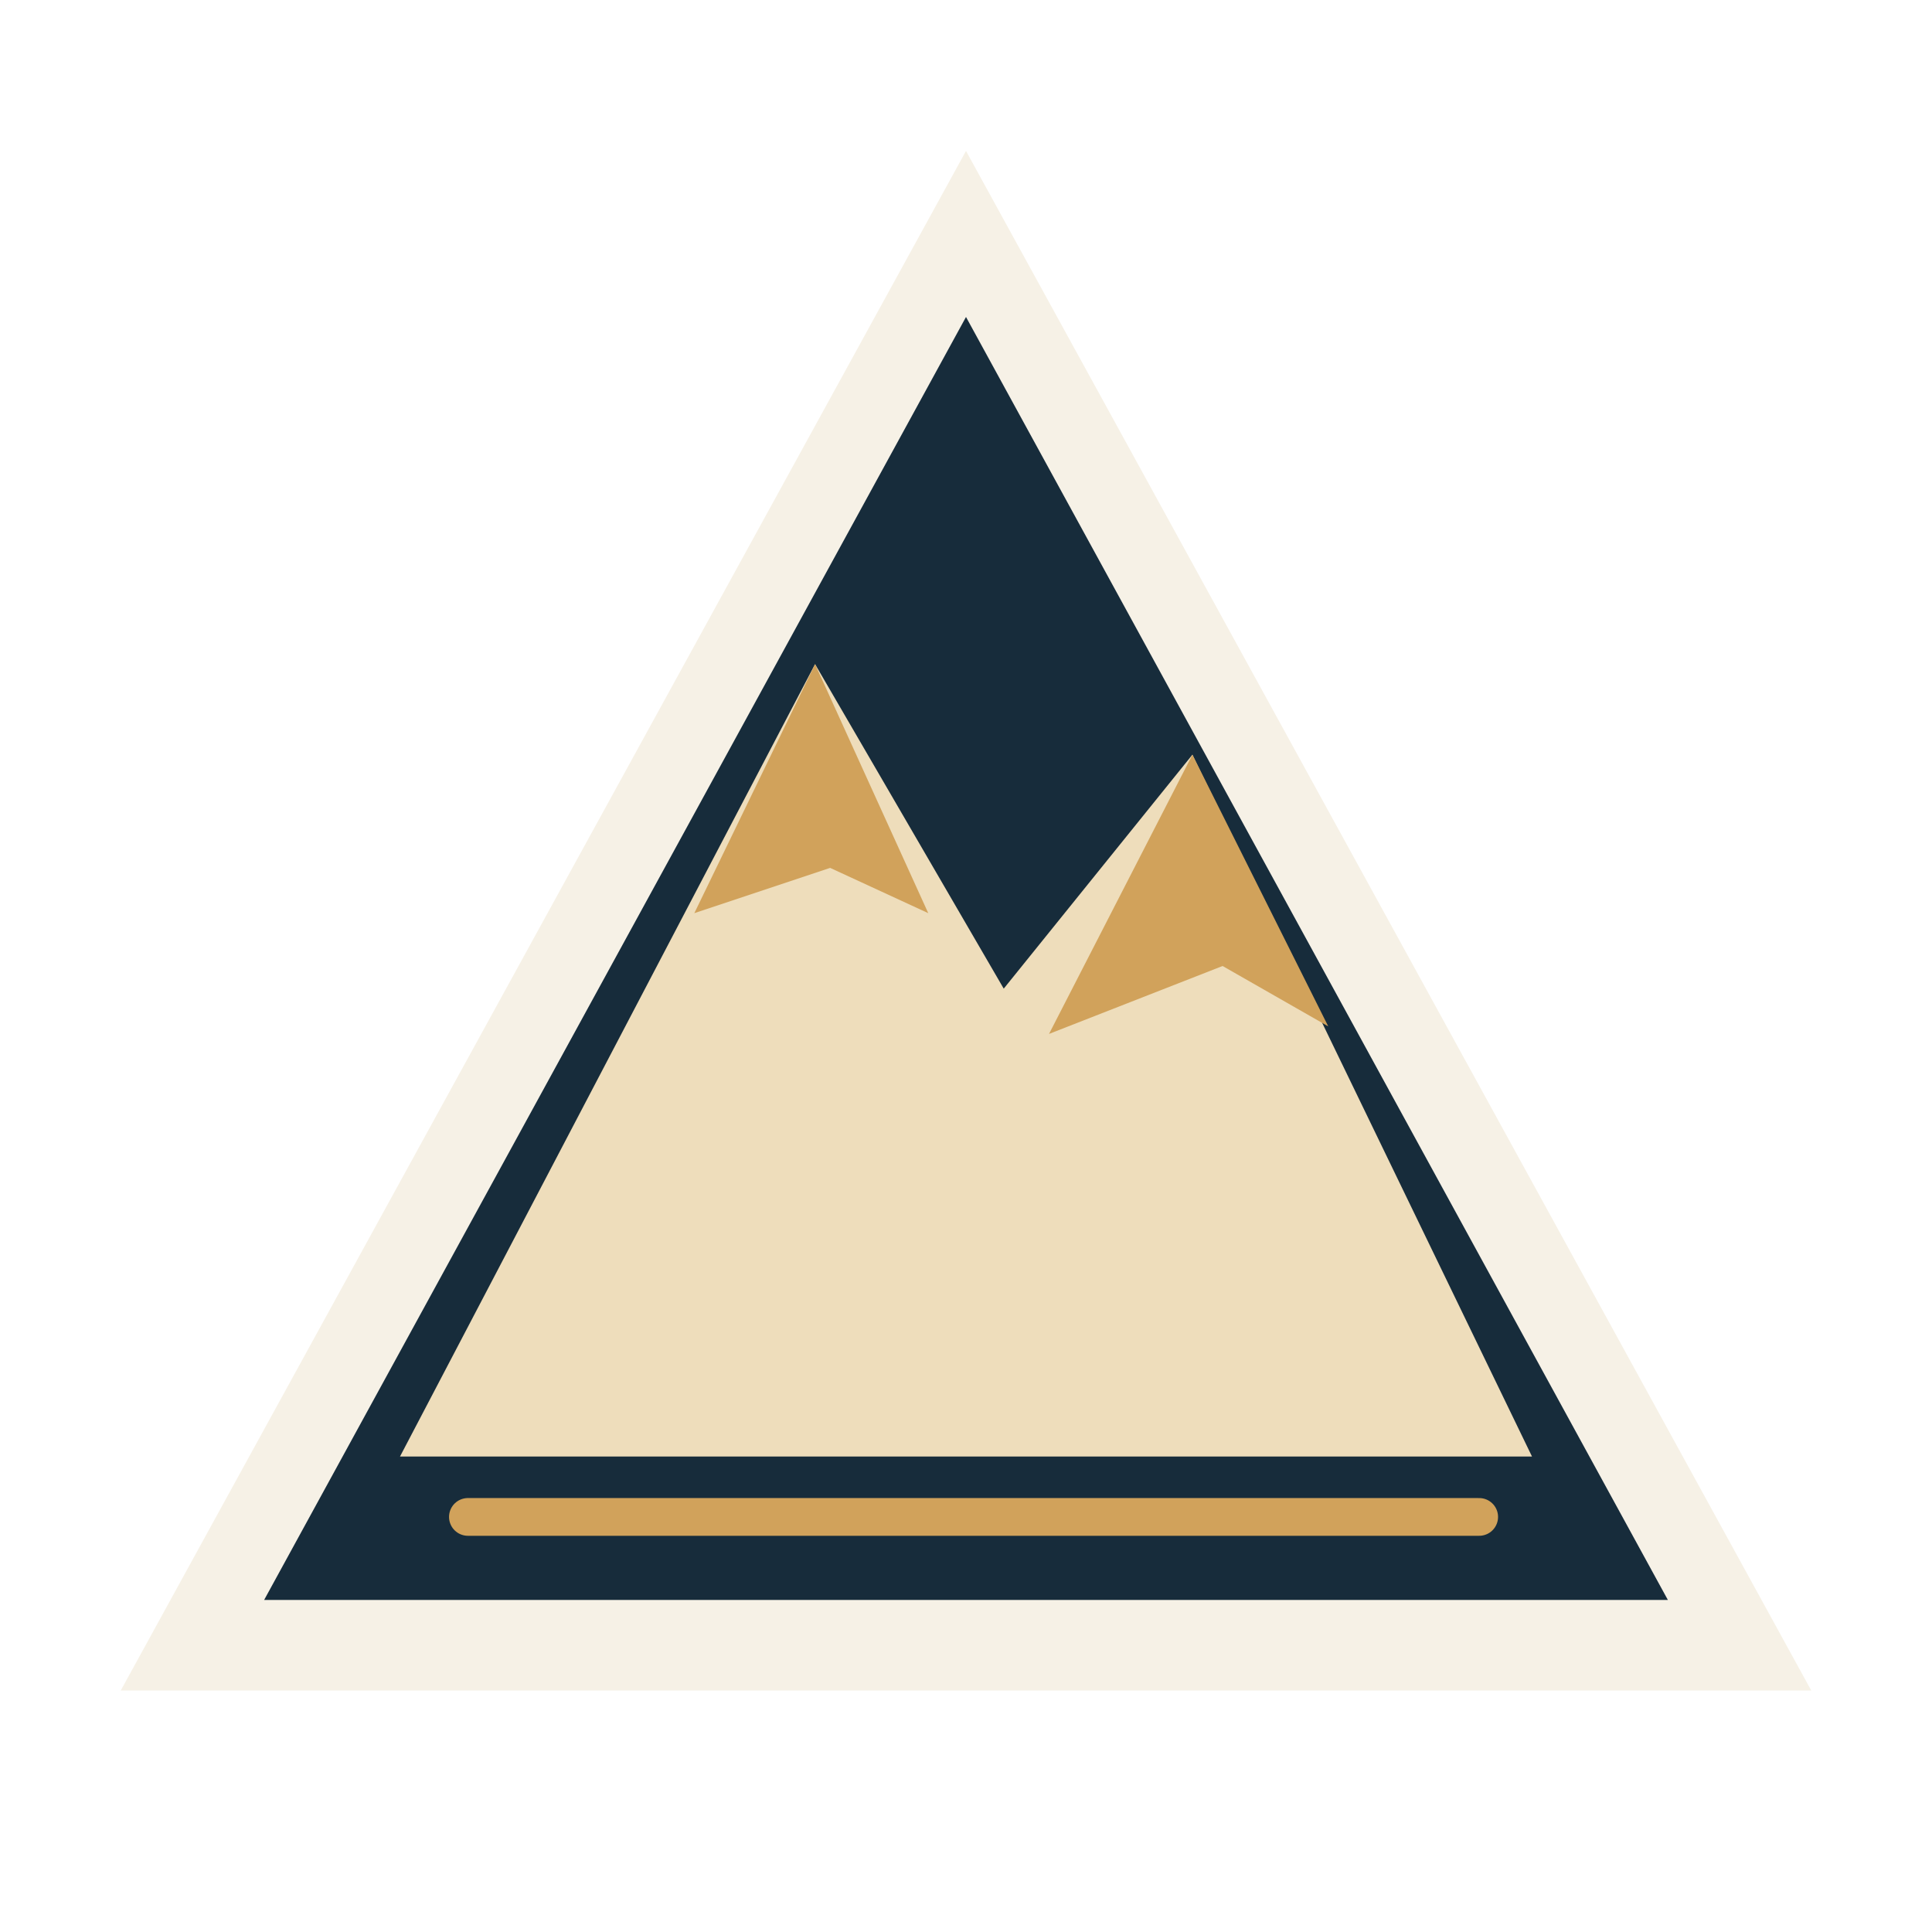
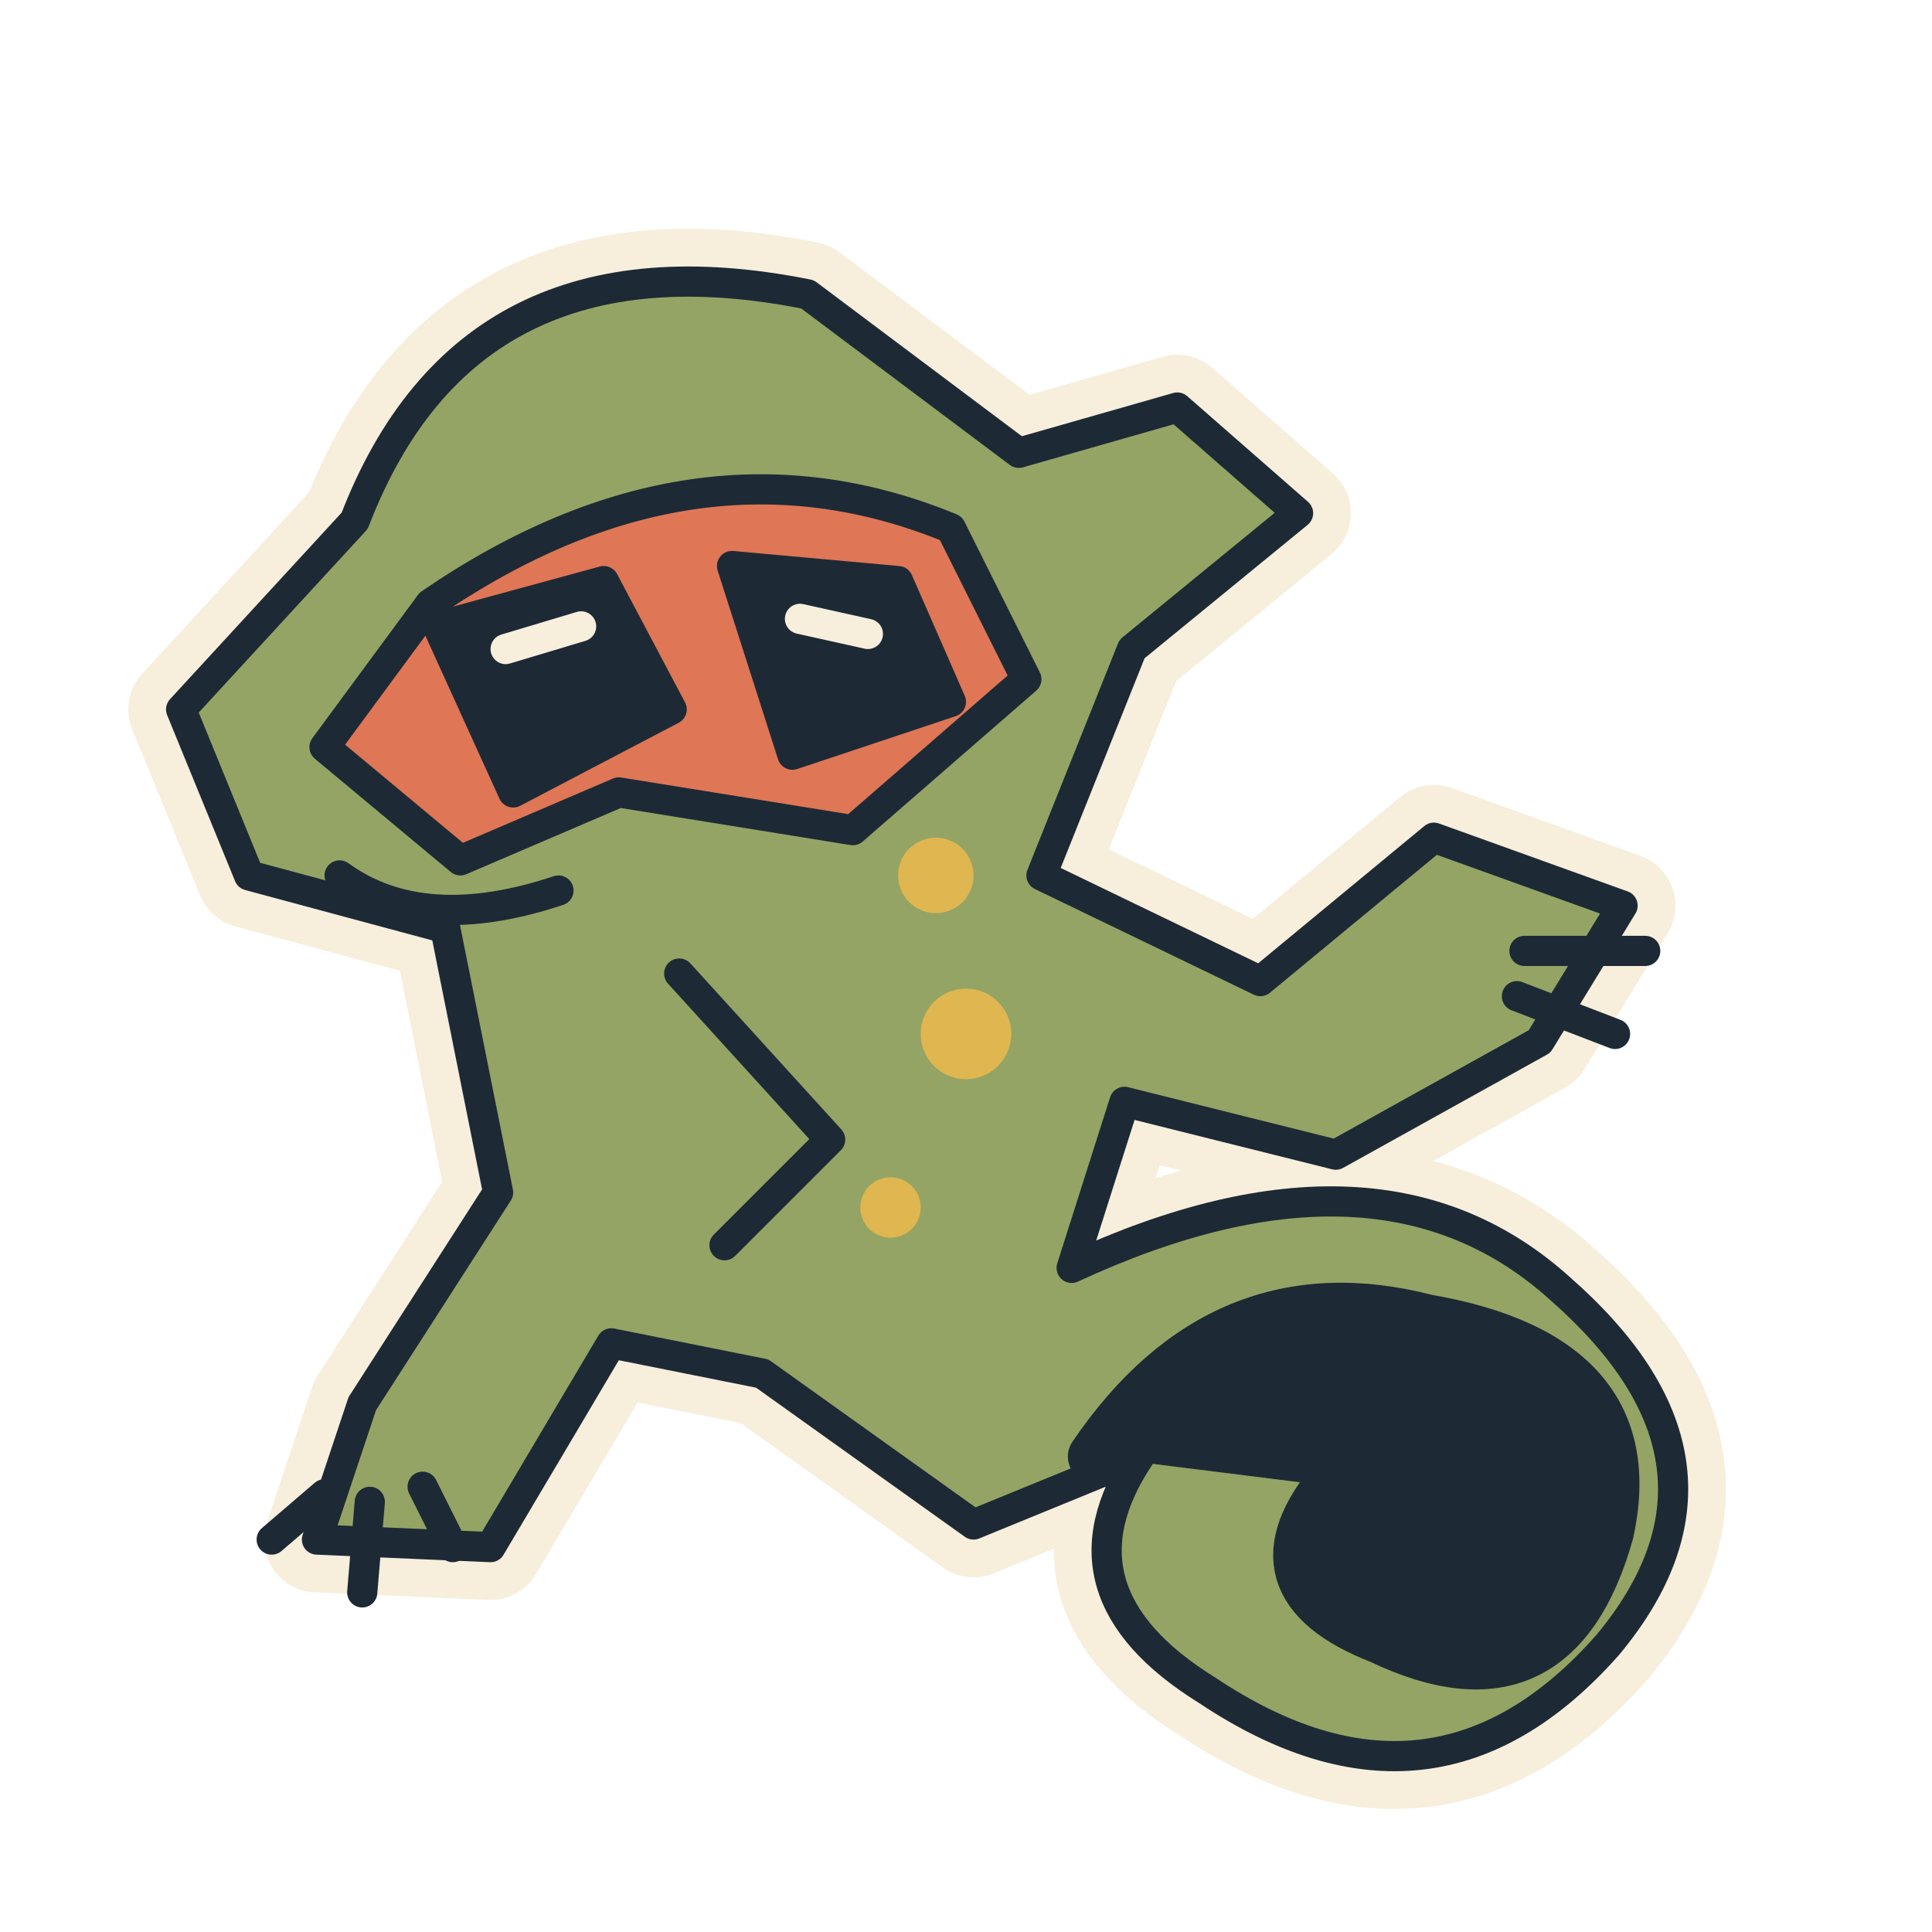
- <svg xmlns="http://www.w3.org/2000/svg" width="128" height="128" viewBox="0 0 256 256">
-   <path d="M128 20L240 224H16Z" fill="#f6f1e6" />
-   <path d="M128 42L221 212H35Z" fill="#172c3b" />
-   <path d="M53 193L108 88L133 131L158 100L203 193Z" fill="#eeddbb" />
-   <path d="M108 88L92 121L110 115L123 121Z" fill="#d1a25b" />
-   <path d="M158 100L139 137L162 128L176 136Z" fill="#d1a25b" />
-   <path d="M62 201H196" fill="none" stroke="#d1a25b" stroke-width="5" stroke-linecap="round" stroke-linejoin="round" />
+ <svg xmlns="http://www.w3.org/2000/svg" width="256" height="256" viewBox="0 0 256 256">
+   <path d="M47 69Q62 30 107 39L135 60L156 54L172 68L150 86L138 116L167 130L190 111L215 120L204 138L177 153L149 146L142 168Q183 149 207 171Q233 194 213 218Q190 244 160 224Q139 211 151 193L129 202L101 182L81 178L65 205L42 204L48 186L66 158L59 123L33 116L24 94Z" fill="#f7eedc" stroke="#f7eedc" stroke-width="14" stroke-linejoin="round" />
+   <path d="M47 69Q62 30 107 39L135 60L156 54L172 68L150 86L138 116L167 130L190 111L215 120L204 138L177 153L149 146L142 168Q183 149 207 171Q233 194 213 218Q190 244 160 224Q139 211 151 193L129 202L101 182L81 178L65 205L42 204L48 186L66 158L59 123L33 116L24 94Z" fill="#94a465" stroke="#1d2a35" stroke-width="4" stroke-linecap="round" stroke-linejoin="round" />
+   <path d="M145 193Q162 168 189 175Q218 180 213 203Q206 228 183 217Q165 210 177 196Q185 188 193 199" fill="#1d2a35" stroke="#1d2a35" stroke-width="7" stroke-linecap="round" stroke-linejoin="round" />
+   <path d="M57 80Q92 56 126 70L136 90L113 110L82 105L61 114L43 99Z" fill="#df7656" stroke="#1d2a35" stroke-width="4" stroke-linecap="round" stroke-linejoin="round" />
+   <path d="M58 83L80 77L89 94L68 105Z M97 75L119 77L126 93L105 100Z" fill="#1d2a35" stroke="#1d2a35" stroke-width="4" stroke-linecap="round" stroke-linejoin="round" />
+   <path d="M67 86L77 83M106 82L115 84" fill="none" stroke="#f7eedc" stroke-width="4" stroke-linecap="round" stroke-linejoin="round" />
+   <path d="M45 116Q56 124 74 118M90 129L110 151L96 165" fill="none" stroke="#1d2a35" stroke-width="4" stroke-linecap="round" stroke-linejoin="round" />
+   <path d="M43 198L36 204M49 199L48 211M56 197L60 205M202 126L218 126M201 132L214 137" fill="none" stroke="#1d2a35" stroke-width="4" stroke-linecap="round" stroke-linejoin="round" />
+   <circle cx="124" cy="116" r="5" fill="#dfb64f" />
+   <circle cx="128" cy="137" r="6" fill="#dfb64f" />
+   <circle cx="118" cy="160" r="4" fill="#dfb64f" />
</svg>
